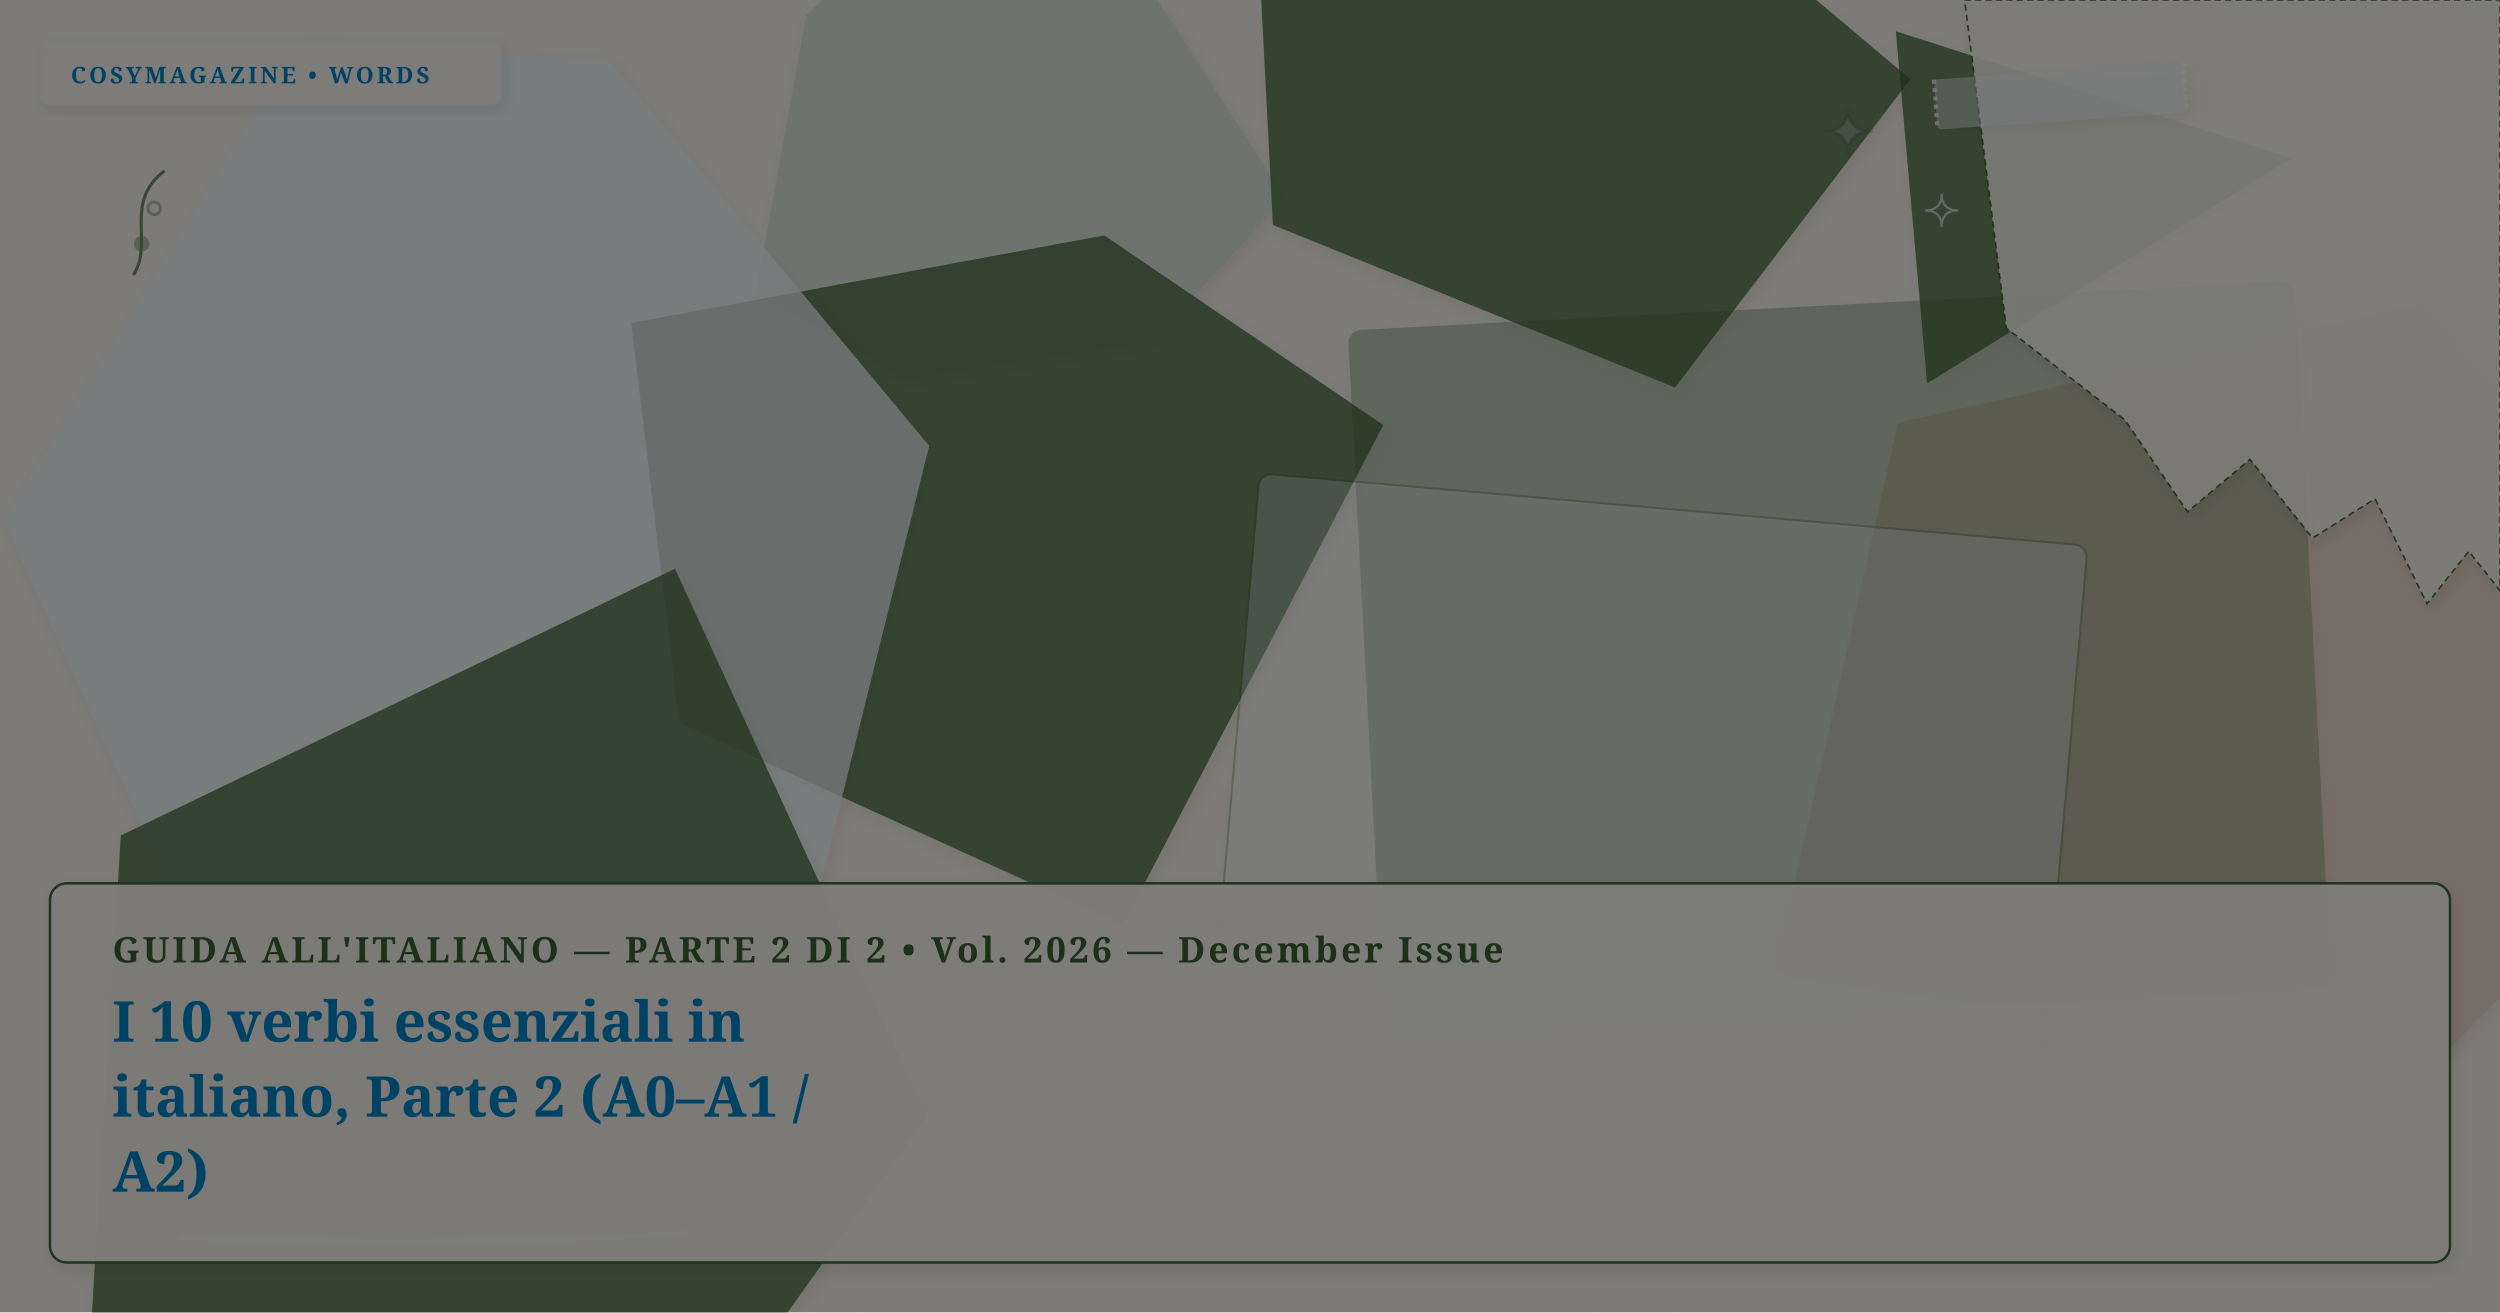
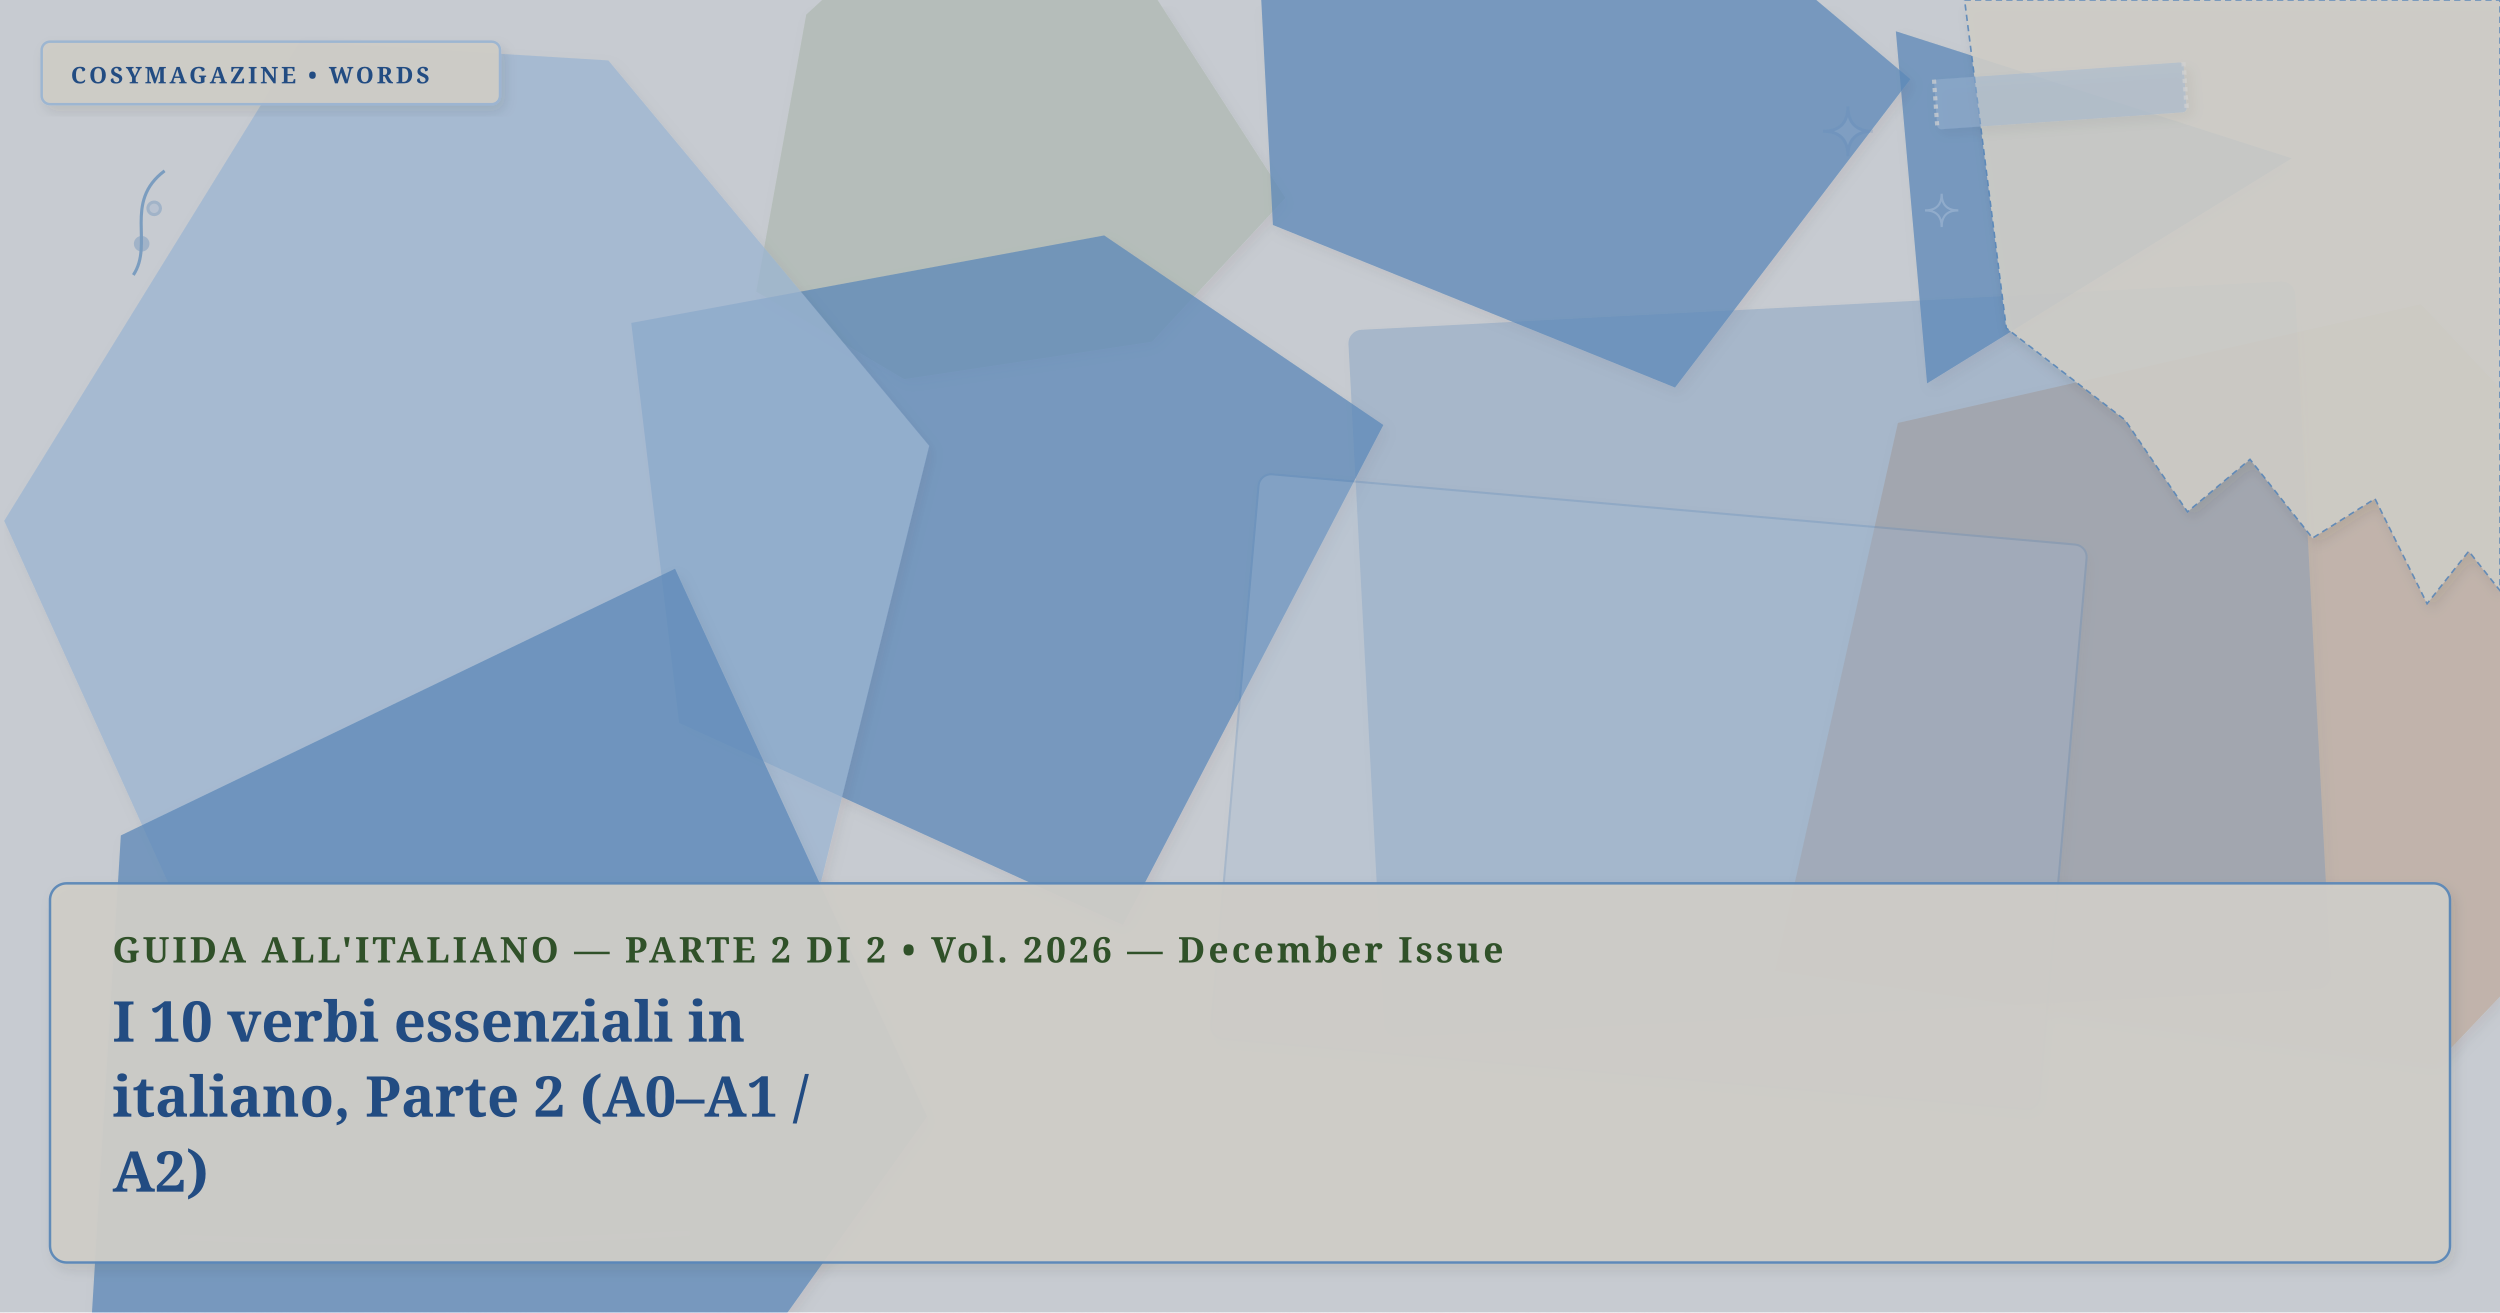
<svg xmlns="http://www.w3.org/2000/svg" viewBox="0 0 1200 630" width="100%" height="100%" preserveAspectRatio="xMidYMid slice" class="cosy-cover-art" data-motif="editorial-stars" data-seed="top-10-verbs-part-2-it" data-lang="it">
  <defs>
    <filter id="soft-shadow" x="-20%" y="-20%" width="140%" height="140%">
      <feDropShadow dx="2" dy="3" stdDeviation="3" flood-color="#3C281E" flood-opacity="0.10" />
    </filter>
    <filter id="paper-grain" x="0%" y="0%" width="100%" height="100%">
      <feTurbulence type="fractalNoise" baseFrequency="0.65" numOctaves="3" result="noise" />
      <feColorMatrix type="saturate" values="0" />
      <feComponentTransfer>
        <feFuncA type="linear" slope="0.05" />
      </feComponentTransfer>
      <feBlend mode="multiply" in="SourceGraphic" result="blend" />
    </filter>
  </defs>
  <style>
        @media (prefers-reduced-motion: reduce) {
          .cosy-cover-art * { animation: none !important; transition: none !important; }
        }
      </style>
-   <rect width="1200" height="630" fill="#FAF6EE" />
+   <rect width="1200" height="630" fill="#f3f8ff" />
  <polygon points="617,95 553,164 434,182 363,140 387,7 450,-51 555,-1" fill="#D5E2D9" opacity="0.75" style="filter: drop-shadow(2px 3px 3px rgba(60,40,30,0.08));" />
  <polygon points="1338,333 1169,511 852,466 911,203 1162,146" fill="#E8D2C2" opacity="0.75" style="filter: drop-shadow(2px 3px 3px rgba(60,40,30,0.08));" />
-   <polygon points="1100,76 925,184 910,15" fill="#3A6332" opacity="0.75" style="filter: drop-shadow(2px 3px 3px rgba(60,40,30,0.08));" />
-   <polygon points="917,38 804,186 611,108 604,-27 766,-89" fill="#3A6332" opacity="0.75" style="filter: drop-shadow(2px 3px 3px rgba(60,40,30,0.08));" />
-   <polygon points="664,204 539,444 326,347 303,155 530,113" fill="#3A6332" opacity="0.75" style="filter: drop-shadow(2px 3px 3px rgba(60,40,30,0.08));" />
-   <polygon points="446,214 380,480 99,464 2,250 144,20 292,29" fill="#f0f9ff" opacity="0.75" style="filter: drop-shadow(2px 3px 3px rgba(60,40,30,0.08));" />
-   <polygon points="445,536 326,703 43,649 58,401 324,273" fill="#3A6332" opacity="0.75" style="filter: drop-shadow(2px 3px 3px rgba(60,40,30,0.08));" />
+   <polygon points="1100,76 925,184 910,15" fill="#6fa6e0" opacity="0.75" style="filter: drop-shadow(2px 3px 3px rgba(60,40,30,0.08));" />
+   <polygon points="917,38 804,186 611,108 604,-27 766,-89" fill="#6fa6e0" opacity="0.75" style="filter: drop-shadow(2px 3px 3px rgba(60,40,30,0.08));" />
+   <polygon points="664,204 539,444 326,347 303,155 530,113" fill="#6fa6e0" opacity="0.75" style="filter: drop-shadow(2px 3px 3px rgba(60,40,30,0.08));" />
+   <polygon points="446,214 380,480 99,464 2,250 144,20 292,29" fill="#bedcff" opacity="0.75" style="filter: drop-shadow(2px 3px 3px rgba(60,40,30,0.08));" />
+   <polygon points="445,536 326,703 43,649 58,401 324,273" fill="#6fa6e0" opacity="0.75" style="filter: drop-shadow(2px 3px 3px rgba(60,40,30,0.08));" />
  <g transform="rotate(-3 883 316.5)">
-     <rect x="656" y="147" width="454" height="339" rx="6" fill="#3A6332" opacity="0.3" stroke="#3A6332" stroke-width="1" filter="url(#soft-shadow)" />
+     <rect x="656" y="147" width="454" height="339" rx="6" fill="#6fa6e0" opacity="0.3" stroke="#6fa6e0" stroke-width="1" filter="url(#soft-shadow)" />
  </g>
  <g transform="rotate(5 791.5 380)">
-     <rect x="592" y="244" width="399" height="272" rx="6" fill="#f0f9ff" opacity="0.3" stroke="#3A6332" stroke-width="1" filter="url(#soft-shadow)" />
+     <rect x="592" y="244" width="399" height="272" rx="6" fill="#bedcff" opacity="0.3" stroke="#6fa6e0" stroke-width="1" filter="url(#soft-shadow)" />
  </g>
  <g class="cover-torn-paper" filter="url(#soft-shadow)">
-     <polygon points="943,0 1200,0 1200,283.5 1185,264.6 1165,289.8 1140,239.4 1110,258.3 1080,220.5 1050,245.7 1020,201.6 963,157.5 943,0" fill="#FCF9F2" opacity="0.9" stroke="#3A6332" stroke-width="0.8" stroke-dasharray="3 2" />
+     <polygon points="943,0 1200,0 1200,283.5 1185,264.6 1165,289.8 1140,239.4 1110,258.3 1080,220.5 1050,245.7 1020,201.6 963,157.5 943,0" fill="#FCF9F2" opacity="0.9" stroke="#6fa6e0" stroke-width="0.8" stroke-dasharray="3 2" />
  </g>
  <g transform="rotate(-4 989 46)" filter="url(#soft-shadow)">
-     <rect x="929" y="34" width="120" height="24" rx="2" fill="#f0f9ff" opacity="0.45" />
+     <rect x="929" y="34" width="120" height="24" rx="2" fill="#bedcff" opacity="0.45" />
    <line x1="929" y1="34" x2="929" y2="58" stroke="#FFFFFF" stroke-width="2" stroke-dasharray="2 2" opacity="0.7" />
    <line x1="1049" y1="34" x2="1049" y2="58" stroke="#FFFFFF" stroke-width="2" stroke-dasharray="2 2" opacity="0.7" />
  </g>
-   <g class="cover-tiny-doodles" stroke="#3A6332" stroke-width="1.5" fill="none" opacity="0.7">
-     <path d="M 887 51 Q 887 63 899 63 Q 887 63 887 75 Q 887 63 875 63 Q 887 63 887 51 Z" fill="#f0f9ff" opacity="0.3" />
-     <path d="M 932 93 Q 932 101 940 101 Q 932 101 932 109 Q 932 101 924 101 Q 932 101 932 93 Z" stroke="#f0f9ff" stroke-width="1" />
+   <g class="cover-tiny-doodles" stroke="#6fa6e0" stroke-width="1.5" fill="none" opacity="0.7">
+     <path d="M 887 51 Q 887 63 899 63 Q 887 63 887 75 Q 887 63 875 63 Q 887 63 887 51 Z" fill="#bedcff" opacity="0.3" />
+     <path d="M 932 93 Q 932 101 940 101 Q 932 101 932 109 Q 932 101 924 101 Q 932 101 932 93 Z" stroke="#bedcff" stroke-width="1" />
    <path d="M 64 132 C 74 117, 59 97, 79 82" />
-     <circle cx="68" cy="117" r="3" fill="#3A6332" opacity="0.5" />
-     <circle cx="74" cy="100" r="3" fill="#f0f9ff" opacity="0.5" />
+     <circle cx="68" cy="117" r="3" fill="#6fa6e0" opacity="0.5" />
+     <circle cx="74" cy="100" r="3" fill="#bedcff" opacity="0.5" />
  </g>
  <g class="cover-sketchy-underline">
-     <path d="M 87 594 Q 209 599 330 592" stroke="#f0f9ff" stroke-width="2.5" stroke-linecap="round" fill="none" opacity="0.75" />
-     <path d="M 97 597 Q 209 602 320 596" stroke="#3A6332" stroke-width="1.5" stroke-linecap="round" fill="none" opacity="0.5" />
+     <path d="M 87 594 Q 209 599 330 592" stroke="#bedcff" stroke-width="2.5" stroke-linecap="round" fill="none" opacity="0.75" />
+     <path d="M 97 597 Q 209 602 320 596" stroke="#6fa6e0" stroke-width="1.5" stroke-linecap="round" fill="none" opacity="0.5" />
  </g>
  <g class="cover-masthead-label" filter="url(#soft-shadow)">
-     <rect x="20" y="20" width="220" height="30" rx="4" fill="#FCF9F2" opacity="0.95" stroke="#f0f9ff" stroke-width="1.2" />
-     <text x="34" y="40" fill="#0284c7" font-family="Fraunces, 'Lora', Georgia, serif" font-size="11" font-weight="bold" letter-spacing="1.4">COSYMAGAZINE • WORDS</text>
+     <rect x="20" y="20" width="220" height="30" rx="4" fill="#FCF9F2" opacity="0.95" stroke="#bedcff" stroke-width="1.2" />
+     <text x="34" y="40" fill="#2a5d9f" font-family="Fraunces, 'Lora', Georgia, serif" font-size="11" font-weight="bold" letter-spacing="1.4">COSYMAGAZINE • WORDS</text>
  </g>
  <g class="cover-text-overlay" filter="url(#soft-shadow)">
-     <rect class="cover-overlay-box" x="24" y="424" width="1152" height="182" rx="8" fill="#FCF9F2" opacity="0.96" stroke="#3A6332" stroke-width="1.2" />
+     <rect class="cover-overlay-box" x="24" y="424" width="1152" height="182" rx="8" fill="#FCF9F2" opacity="0.96" stroke="#6fa6e0" stroke-width="1.2" />
    <text x="54" y="462" fill="#3A6332" font-family="Fraunces, 'Lora', Georgia, serif" font-size="17" font-weight="bold" letter-spacing="1.5">GUIDA ALL'ITALIANO — PARTE 2 DI 2 • Vol. 2026 — December Issue</text>
-     <text x="54" y="500" fill="#0284c7" font-family="Fraunces, 'Lora', Georgia, serif" font-size="27" font-weight="bold">I 10 verbi essenziali in</text>
-     <text x="54" y="536" fill="#0284c7" font-family="Fraunces, 'Lora', Georgia, serif" font-size="27" font-weight="bold">italiano, Parte 2 (A0–A1 /</text>
-     <text x="54" y="572" fill="#0284c7" font-family="Fraunces, 'Lora', Georgia, serif" font-size="27" font-weight="bold">A2)</text>
+     <text x="54" y="500" fill="#2a5d9f" font-family="Fraunces, 'Lora', Georgia, serif" font-size="27" font-weight="bold">I 10 verbi essenziali in</text>
+     <text x="54" y="536" fill="#2a5d9f" font-family="Fraunces, 'Lora', Georgia, serif" font-size="27" font-weight="bold">italiano, Parte 2 (A0–A1 /</text>
+     <text x="54" y="572" fill="#2a5d9f" font-family="Fraunces, 'Lora', Georgia, serif" font-size="27" font-weight="bold">A2)</text>
  </g>
-   <rect width="1200" height="630" filter="url(#paper-grain)" opacity="0.5" pointer-events="none" />
+   <rect width="1200" height="630" filter="url(#paper-grain)" opacity="0.18" pointer-events="none" />
</svg>
